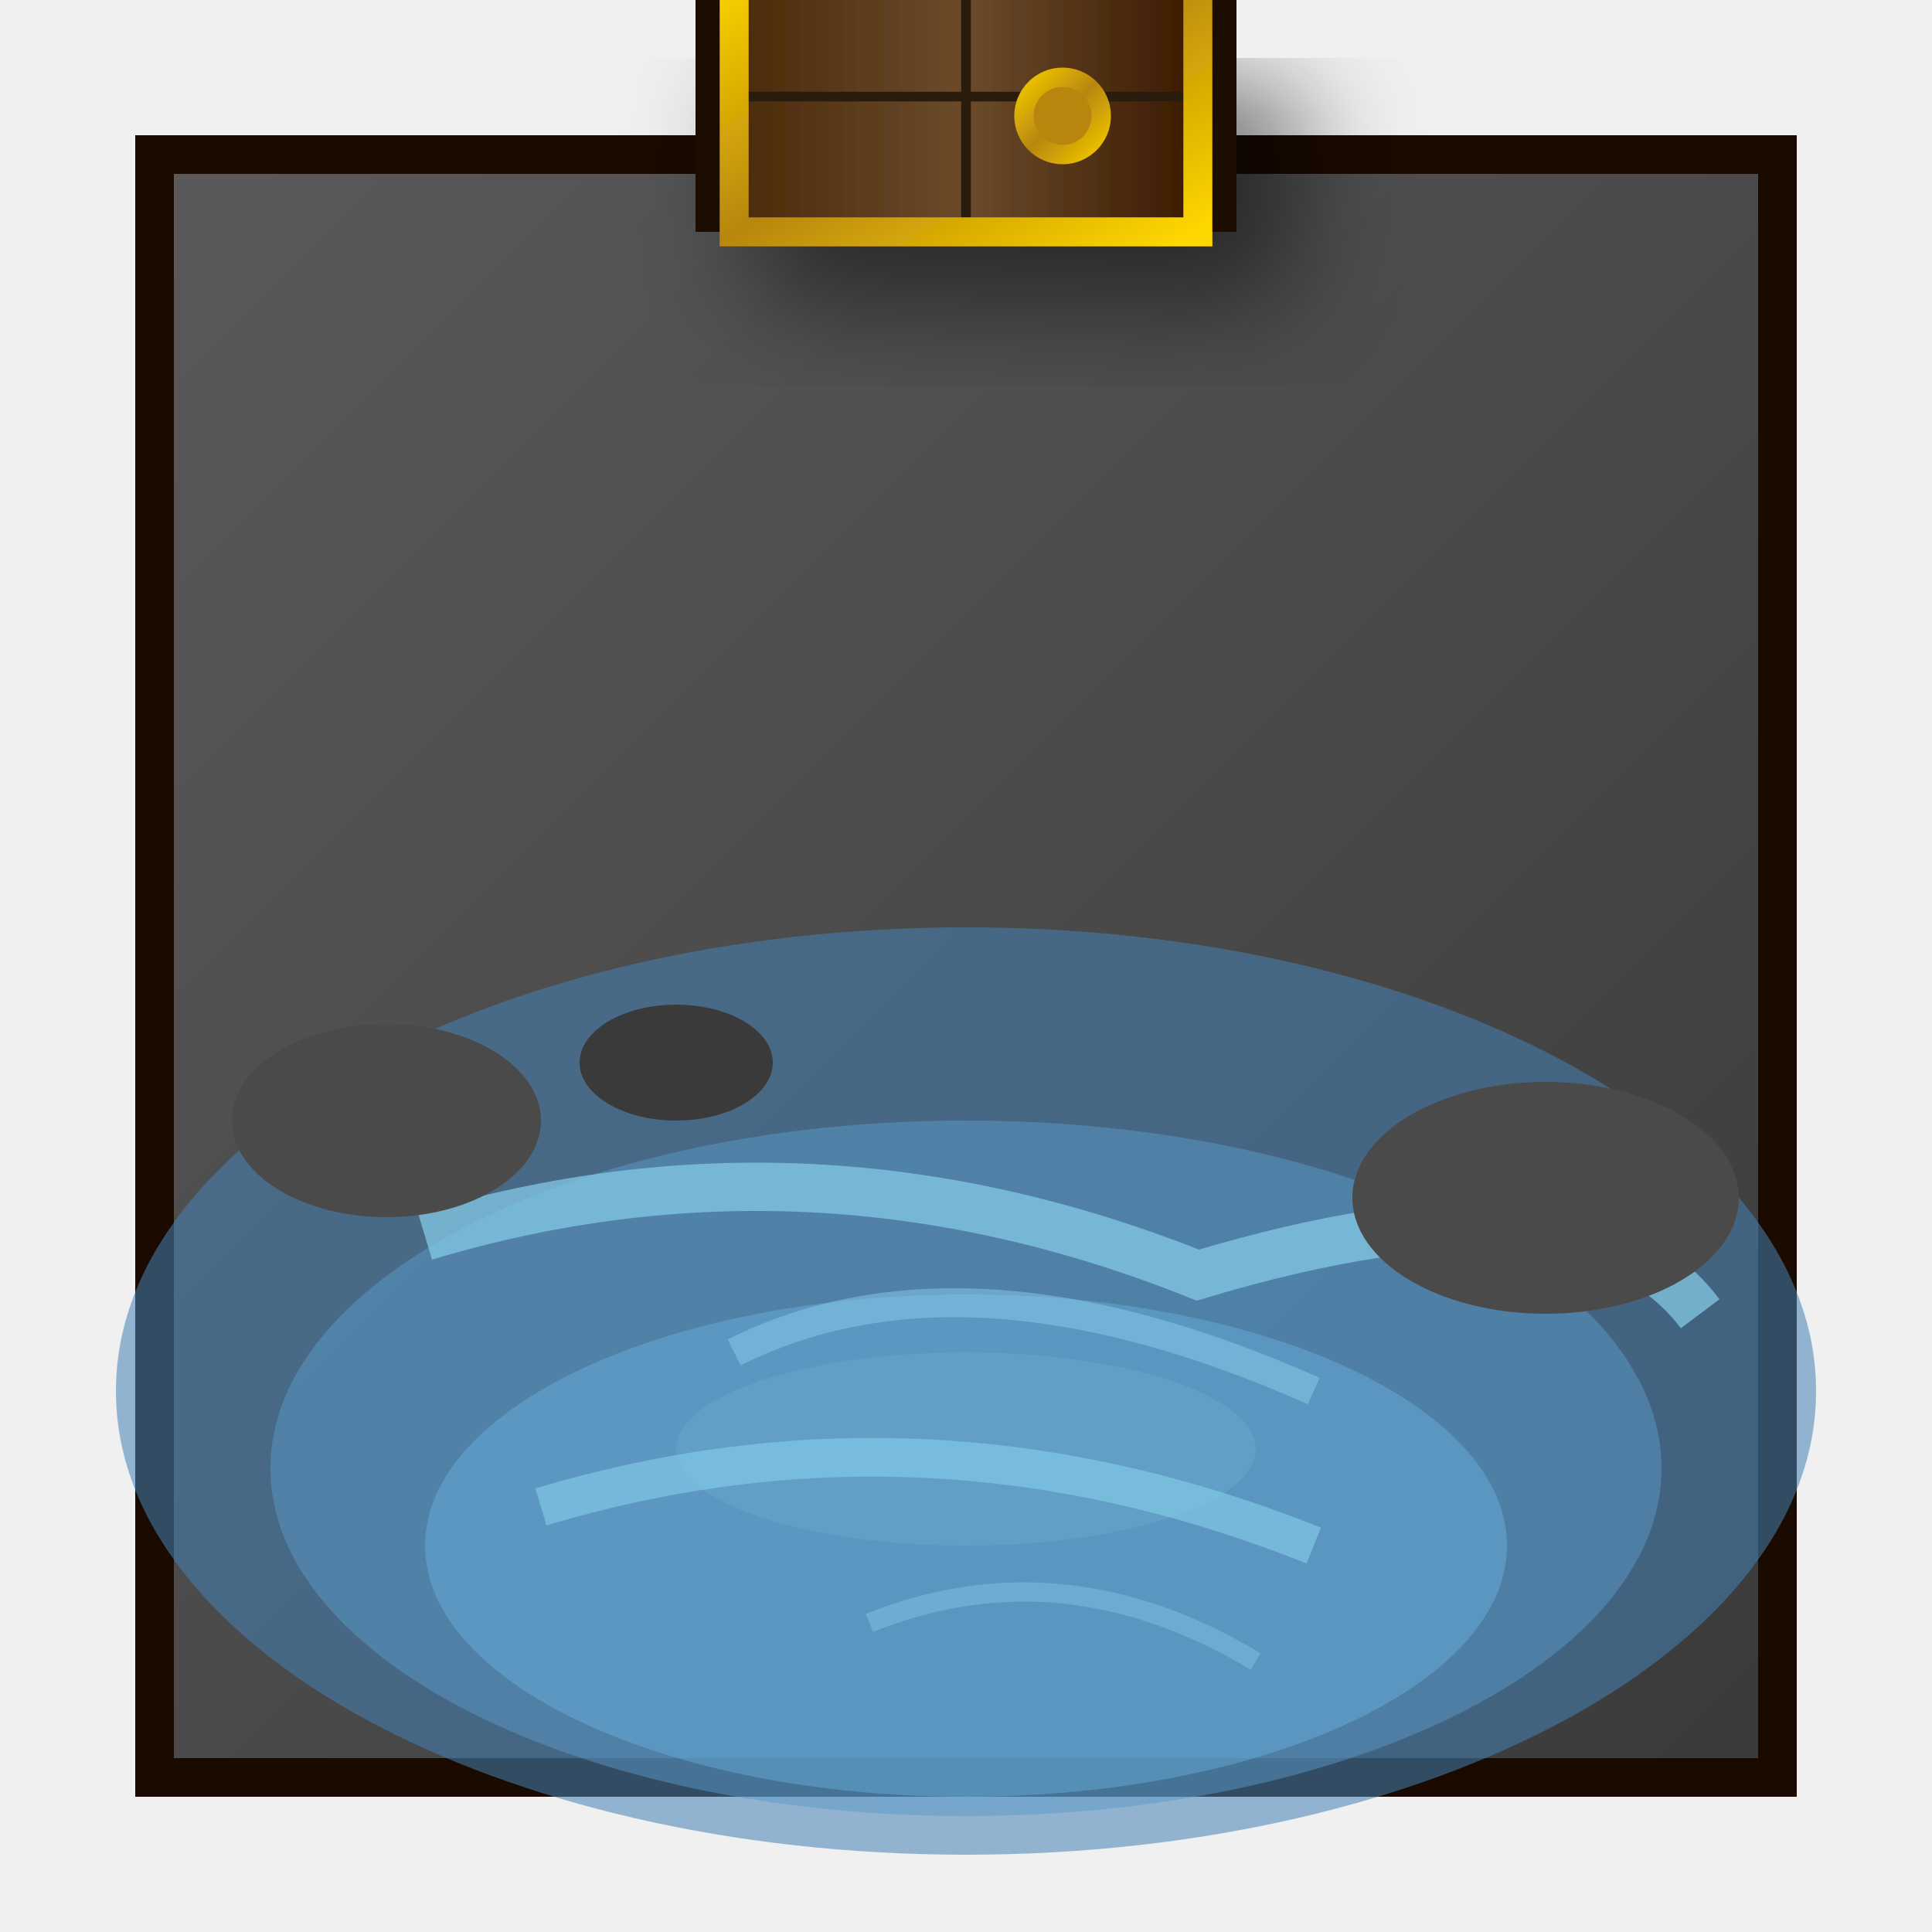
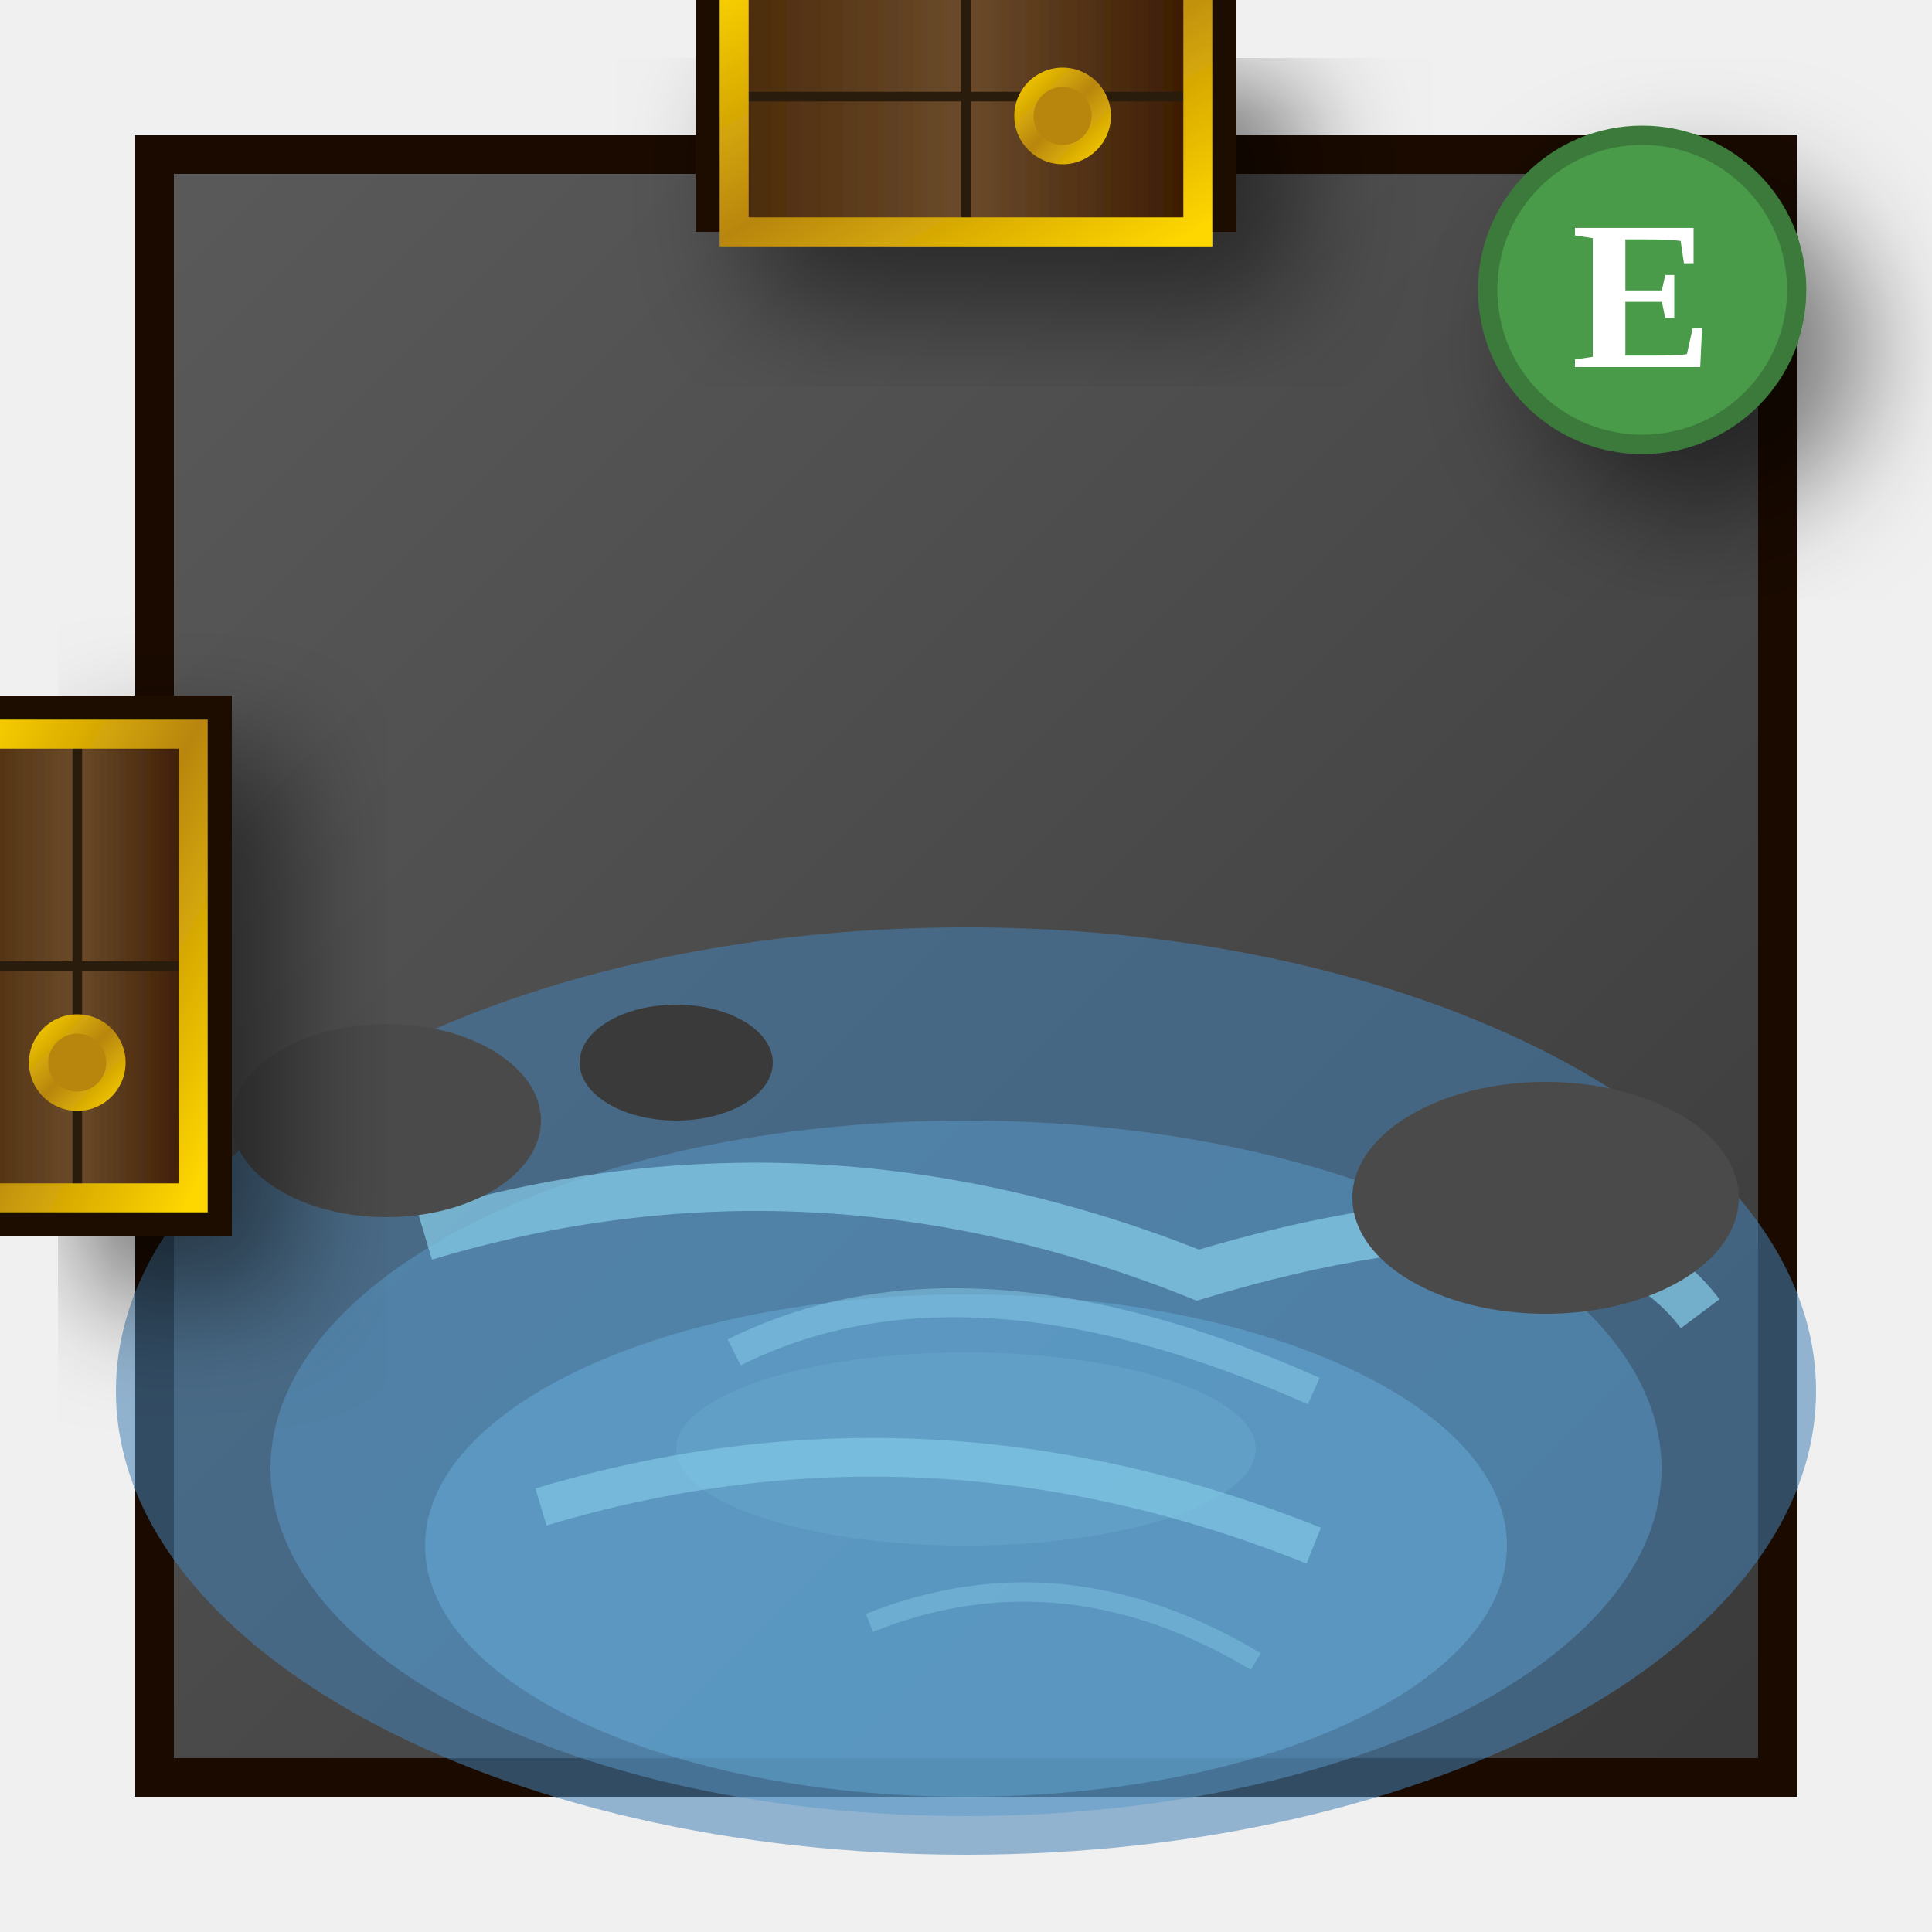
<svg xmlns="http://www.w3.org/2000/svg" viewBox="0 0 100 100" width="400" height="400">
  <defs>
    <linearGradient id="floorGrad" x1="0%" y1="0%" x2="100%" y2="100%">
      <stop offset="0%" style="stop-color:#5A5A5A" />
      <stop offset="100%" style="stop-color:#3A3A3A" />
    </linearGradient>
    <linearGradient id="doorWood" x1="0%" y1="0%" x2="100%" y2="0%">
      <stop offset="0%" style="stop-color:#4A2A0A" />
      <stop offset="50%" style="stop-color:#6B4B2B" />
      <stop offset="100%" style="stop-color:#3A1A00" />
    </linearGradient>
    <linearGradient id="goldTrim" x1="0%" y1="0%" x2="100%" y2="100%">
      <stop offset="0%" style="stop-color:#FFD700" />
      <stop offset="50%" style="stop-color:#B8860B" />
      <stop offset="100%" style="stop-color:#FFD700" />
    </linearGradient>
    <filter id="softShadow" x="-50%" y="-50%" width="200%" height="200%">
      <feGaussianBlur in="SourceAlpha" stdDeviation="3" />
      <feOffset dx="3" dy="3" result="offsetblur" />
      <feComponentTransfer>
        <feFuncA type="linear" slope="0.5" />
      </feComponentTransfer>
      <feMerge>
        <feMergeNode />
        <feMergeNode in="SourceGraphic" />
      </feMerge>
    </filter>
  </defs>
  <rect x="8" y="8" width="84" height="84" fill="url(#floorGrad)" stroke="#1A0A00" stroke-width="2" />
  <ellipse cx="50" cy="72" rx="44" ry="24" fill="#4682B4" opacity="0.55" />
  <ellipse cx="50" cy="76" rx="36" ry="18" fill="#5A9AC8" opacity="0.5" />
  <ellipse cx="50" cy="80" rx="28" ry="13" fill="#6BB8E8" opacity="0.4" />
  <path d="M22,64 Q42,58 62,66 Q82,60 88,68" fill="none" stroke="#87CEEB" stroke-width="2.5" opacity="0.7" />
  <path d="M28,78 Q48,72 68,80" fill="none" stroke="#87CEEB" stroke-width="2" opacity="0.6" />
  <path d="M38,70 Q50,64 68,72" fill="none" stroke="#87CEEB" stroke-width="1.5" opacity="0.5" />
  <path d="M45,84 Q55,80 65,86" fill="none" stroke="#87CEEB" stroke-width="1" opacity="0.4" />
  <ellipse cx="20" cy="58" rx="8" ry="5" fill="#4A4A4A" />
  <ellipse cx="80" cy="62" rx="10" ry="6" fill="#4A4A4A" />
  <ellipse cx="35" cy="55" rx="5" ry="3" fill="#3A3A3A" />
  <ellipse cx="50" cy="75" rx="15" ry="5" fill="#87CEEB" opacity="0.15" />
  <g filter="url(#softShadow)">
    <rect x="36" y="-4" width="28" height="16" fill="#1A0A00" />
    <rect x="38" y="-2" width="24" height="14" fill="url(#doorWood)" />
    <line x1="50" y1="-2" x2="50" y2="12" stroke="#2A1A0A" stroke-width="0.5" />
    <line x1="38" y1="5" x2="62" y2="5" stroke="#2A1A0A" stroke-width="0.5" />
    <rect x="38" y="-2" width="24" height="14" fill="none" stroke="url(#goldTrim)" stroke-width="1.5" />
    <circle cx="55" cy="6" r="2.5" fill="url(#goldTrim)" />
    <circle cx="55" cy="6" r="1.5" fill="#B8860B" />
  </g>
+   <g filter="url(#softShadow)">
+     <rect x="-4" y="36" width="16" height="28" fill="#1A0A00" />
+     <rect x="-2" y="38" width="12" height="24" fill="url(#doorWood)" />
+     <line x1="-2" y1="50" x2="10" y2="50" stroke="#2A1A0A" stroke-width="0.5" />
+     <line x1="4" y1="38" x2="4" y2="62" stroke="#2A1A0A" stroke-width="0.5" />
+     <rect x="-2" y="38" width="12" height="24" fill="none" stroke="url(#goldTrim)" stroke-width="1.5" />
+     <circle cx="4" cy="55" r="2.5" fill="url(#goldTrim)" />
+     <circle cx="4" cy="55" r="1.5" fill="#B8860B" />
+   </g>
+   <g filter="url(#softShadow)">
+     <circle cx="85" cy="15" r="8" fill="#4A9A4A" stroke="#3A7A3A" stroke-width="1" />
+     <text x="85" y="19" text-anchor="middle" font-size="11" fill="#FFF" font-weight="bold">E</text>
+   </g>
</svg>
